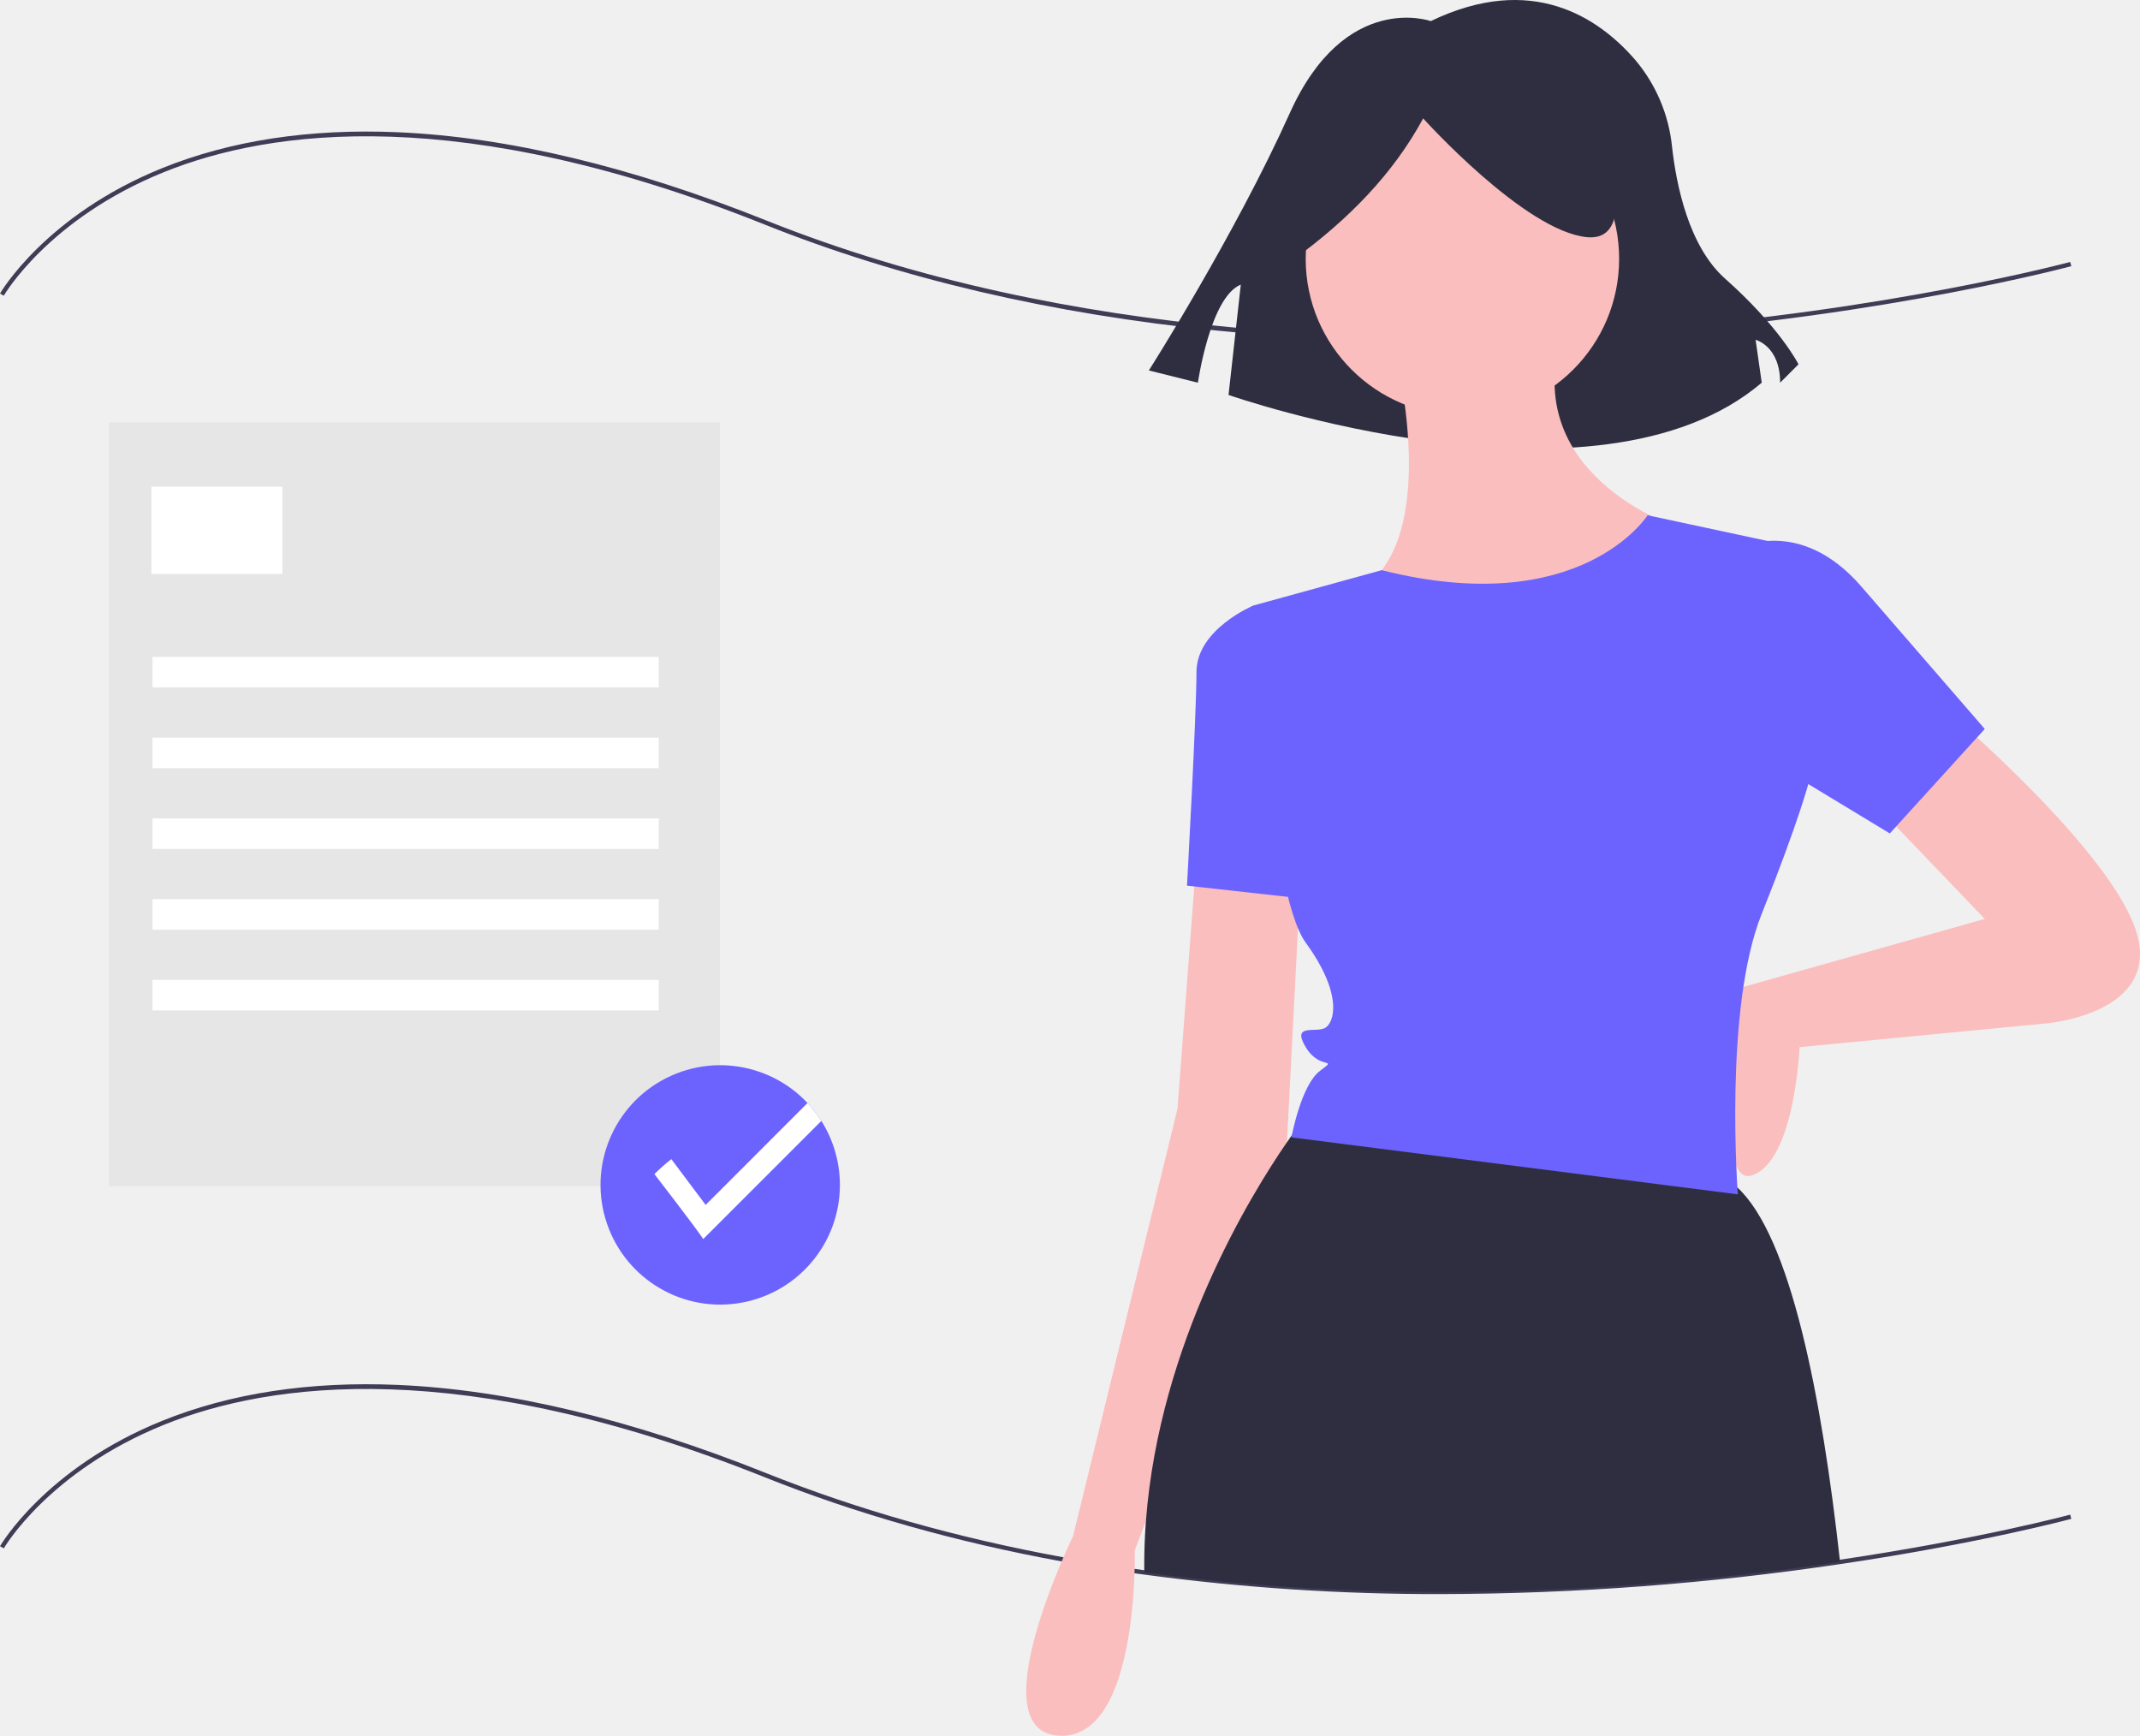
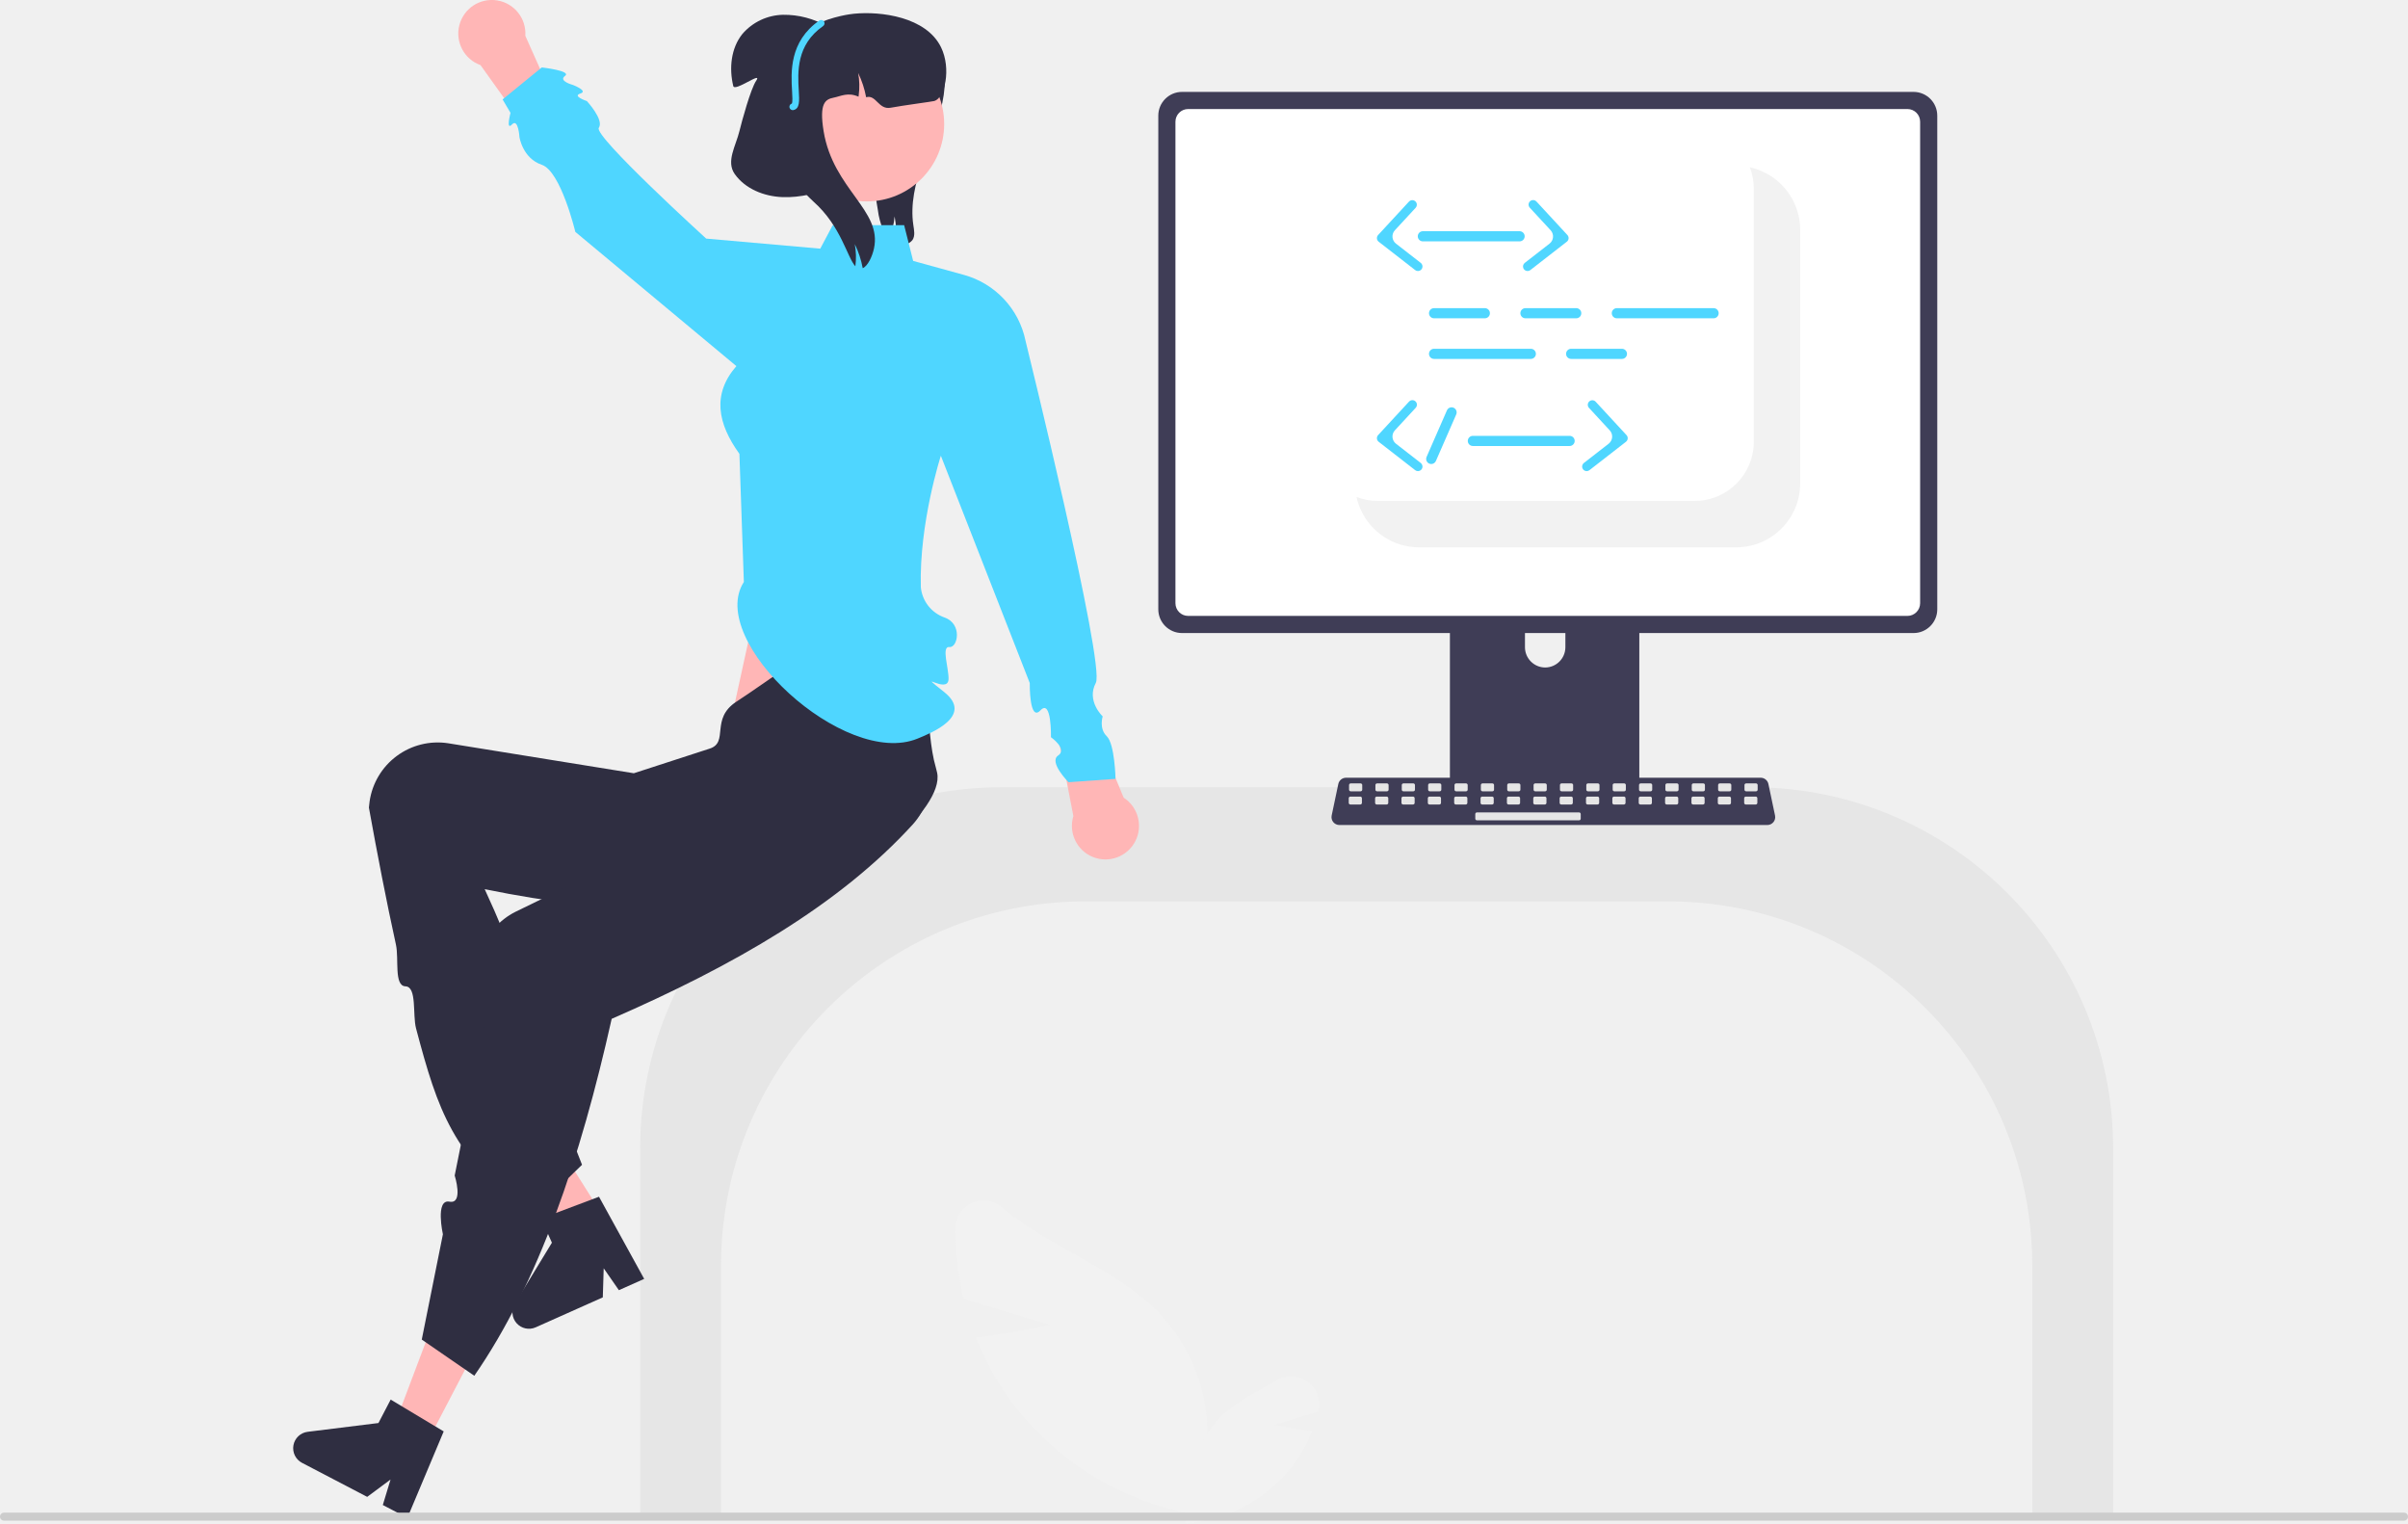
- <svg xmlns="http://www.w3.org/2000/svg" id="f9d61bf9-0ef1-4a80-973b-f2b4c4b57253" data-name="Layer 1" width="816.362" height="662.161" viewBox="0 0 816.362 662.161">
-   <path d="M741.83,727.019A836.665,836.665,0,0,1,628.214,719.574c-1.229-.157-2.476-.333-3.714-.517-9.244-1.315-18.492-2.817-27.483-4.467-40.461-7.399-78.616-18.206-113.405-32.122C367.841,636.159,295.051,646.015,254.375,662.437c-44.021,17.773-60.942,46.851-61.108,47.142l-1.448-.822c.168-.296,17.308-29.807,61.809-47.814,26.092-10.558,56.361-15.172,89.973-13.719,41.956,1.817,89.271,13.154,140.629,33.697,34.686,13.875,72.734,24.652,113.086,32.031,8.969,1.645,18.196,3.145,27.424,4.456,1.232.184,2.467.358,3.693.515,102.082,14.042,200.561,5.574,265.201-4.002,53.28-7.893,87.568-17.121,87.909-17.213l.436,1.606c-.341.093-34.715,9.345-88.1,17.253A1049.775,1049.775,0,0,1,741.83,727.019Z" transform="translate(-191.8189 -118.9194)" fill="#3f3d56" />
-   <path d="M741.943,249.185c-29.349 0-57.922-1.373-85.489-4.119-63.347-6.309-121.499-19.921-172.843-40.458-115.77-46.309-188.56-36.454-229.237-20.031-44.021,17.772-60.942,46.85-61.108,47.142l-1.448-.822c.168-.296,17.308-29.806,61.809-47.814,26.092-10.558,56.361-15.175,89.973-13.719,41.956,1.817,89.271,13.154,140.629,33.697,115.953,46.381,244.981,48.204,332.803,41.571,95.19-7.193,163.828-25.599,164.51-25.784l.436,1.606c-.683.186-69.445,18.628-164.784,25.835C791.668,248.22,766.532,249.185,741.943,249.185Z" transform="translate(-191.8189 -118.9194)" fill="#3f3d56" />
-   <path d="M737.632,126.969s-32.731-11.69-53.773,35.069-53.773,98.194-53.773,98.194l18.704,4.676s4.676-32.731,16.366-37.407l-4.676,42.083S800.757,318.681,863.881,264.908l-2.338-16.366s9.352,2.338,9.352,16.366l7.014-7.014s-7.014-14.028-28.055-32.731c-13.811-12.276-18.557-35.632-20.188-50.234a60.789,60.789,0,0,0-13.995-33.104C801.688,125.62,776.208,108.396,737.632,126.969Z" transform="translate(-191.8189 -118.9194)" fill="#2f2e41" />
-   <path d="M936.289,391.56s61.593,52.535,70.651,83.332-34.42,34.42-34.42,34.42L878.318,518.37s-1.812,43.478-18.116,48.912-3.31-71.897-3.31-71.897l92.077-25.928L907.303,425.98Z" transform="translate(-191.8189 -118.9194)" fill="#fbbebe" />
-   <path d="M648.249,445.907l-7.246,96.013L601.149,704.961s-36.231,74.274-5.435,76.086S624.699,710.396,624.699,710.396L682.669,556.413l5.435-105.071Z" transform="translate(-191.8189 -118.9194)" fill="#fbbebe" />
-   <circle cx="557.878" cy="98.73" r="59.782" fill="#fbbebe" />
-   <path d="M722.524,246.635s21.739,77.897-12.681,97.825,86.955,34.42,119.563-25.362c0,0-57.97-19.927-41.666-72.463Z" transform="translate(-191.8189 -118.9194)" fill="#fbbebe" />
-   <path d="M680.858,353.517l-10.869-3.623s-21.739,9.058-21.739,25.362-3.623,81.521-3.623,81.521l48.912,5.435Z" transform="translate(-191.8189 -118.9194)" fill="#6c63ff" />
-   <path d="M893.757,714.746c-66.875,9.907-164.346,17.907-265.429,4.004-.008-.999-.008-1.973-.008-2.922q0-8.479.649-16.767c5.178-68.033,40.227-124.751,53.788-144.407.683-.999,1.315-1.898,1.881-2.697,2.19-3.072,3.463-4.695,3.463-4.695s105.071-1.715,159.417,20.022a23.376,23.376,0,0,1,7.076,4.629C874.859,590.61,886.764,651.317,893.757,714.746Z" transform="translate(-191.8189 -118.9194)" fill="#2f2e41" />
-   <path d="M854.768,328.155s23.55-12.681,47.101,14.493l47.101,54.347-36.231,39.854-68.84-41.666Z" transform="translate(-191.8189 -118.9194)" fill="#6c63ff" />
-   <path d="M685.098,218.029c21.163-15.316,38.294-32.957,49.627-53.942,0,0,38.838,43.154,62.573,45.311s2.158-51.784,2.158-51.784l-43.154-10.788-40.996,4.315-32.365,21.577Z" transform="translate(-191.8189 -118.9194)" fill="#2f2e41" />
-   <path d="M820.348,315.474s-25.352,40.084-101.443,20.948L675.727,348.314l-5.739,1.581s5.435,108.694,19.927,128.621,10.869,30.797,7.246,32.608-12.681-1.812-7.246,7.246,12.681,3.623,5.435,9.058-10.869,25.362-10.869,25.362L854.768,574.529s-5.435-70.651,9.058-106.882,18.116-50.724,18.116-50.724l-10.869-90.578Z" transform="translate(-191.8189 -118.9194)" fill="#6c63ff" />
-   <rect x="41.517" y="161.09" width="233.102" height="291.378" fill="#e6e6e6" />
-   <rect x="57.751" y="185.649" width="49.951" height="33.3" fill="#fff" />
-   <rect x="58.167" y="250.585" width="193.142" height="11.655" fill="#fff" />
-   <rect x="58.167" y="281.388" width="193.142" height="11.655" fill="#fff" />
-   <rect x="58.167" y="312.191" width="193.142" height="11.655" fill="#fff" />
-   <rect x="58.167" y="342.994" width="193.142" height="11.655" fill="#fff" />
-   <rect x="58.167" y="373.796" width="193.142" height="11.655" fill="#fff" />
-   <path d="M512.226,570.972a45.659,45.659,0,1,1-7.076-24.459A45.783,45.783,0,0,1,512.226,570.972Z" transform="translate(-191.8189 -118.9194)" fill="#6c63ff" />
-   <path d="M505.15,546.513l-45.072,45.064c-2.833-4.386-18.615-24.767-18.615-24.767a63.866,63.866,0,0,1,6.46-5.703l13.087,17.449,38.861-38.862A45.599,45.599,0,0,1,505.15,546.513Z" transform="translate(-191.8189 -118.9194)" fill="#fff" />
+ <svg xmlns="http://www.w3.org/2000/svg" data-name="Layer 1" width="717.67" height="453.964" viewBox="0 0 717.67 453.964">
+   <path d="M527.601,309.438a3.827,3.827,0,0,1-4.314,1.257,5.829,5.829,0,0,1-.679-.248,28.826,28.826,0,0,0-.367-7.989,21.362,21.362,0,0,1-1.64,6.57,8.911,8.911,0,0,1-1.76-2.513,22.425,22.425,0,0,1-1.603-6.046c-1.204-7.088-2.393-14.462-.428-21.389,2.879-10.119,11.957-17.393,15.749-27.211l1.868-1.677c3.198,5.445,3.339,12.212,2.036,18.387-1.297,6.187-3.909,11.994-5.975,17.96s-3.613,12.313-2.655,18.556C528.054,306.566,528.39,308.181,527.601,309.438Z" transform="translate(-255.6148 -237.9612)" fill="#2f2e41" />
+   <polygon points="230.469 157.098 218.295 212.779 271.469 230.098 263.65 157.098 230.469 157.098" fill="#ffb6b6" />
+   <path d="M861.314,690.559h24.096V580.09A107.653,107.653,0,0,0,777.879,472.559H553.94A107.653,107.653,0,0,0,446.41,580.09V690.559h24.096V615.09A108.654,108.654,0,0,1,579.036,506.559H752.783A108.654,108.654,0,0,1,861.314,615.09Z" transform="translate(-255.6148 -237.9612)" fill="#e6e6e6" />
+   <path d="M568.509,632.767l-25.68-7.775a88.484,88.484,0,0,1-2.509-20.963,8.399,8.399,0,0,1,13.815-6.355c13.773,11.814,33.948,18.118,46.968,31.58a52.073,52.073,0,0,1,13.888,42.946l5.621,18.181a87.259,87.259,0,0,1-63.977-35.285,84.287,84.287,0,0,1-10.122-18.565C557.405,635.296,568.509,632.767,568.509,632.767Z" transform="translate(-255.6148 -237.9612)" fill="#f2f2f2" />
+   <path d="M635.438,662.54l13.098-3.966q.025-.104.05-.209a8.409,8.409,0,0,0-12.483-9.094c-5.946,3.532-12.548,6.573-17.289,11.476a26.559,26.559,0,0,0-7.083,21.904l-2.867,9.273a44.505,44.505,0,0,0,32.63-17.996,42.989,42.989,0,0,0,5.162-9.469C641.101,663.83,635.438,662.54,635.438,662.54Z" transform="translate(-255.6148 -237.9612)" fill="#f2f2f2" />
+   <path d="M741.463,391.091H690.458a2.721,2.721,0,0,0-2.717,2.724v80.574h56.447V393.815A2.723,2.723,0,0,0,741.463,391.091Zm-25.331,45.781a6.051,6.051,0,0,1-6.023-6.023v-9.293a6.023,6.023,0,0,1,12.046,0v9.293a6.051,6.051,0,0,1-6.023,6.023Z" transform="translate(-255.6148 -237.9612)" fill="#3f3d56" />
+   <path d="M825.924,265.347H607.895a7.078,7.078,0,0,0-7.066,7.066V419.54a7.073,7.073,0,0,0,7.066,7.066h218.029a7.073,7.073,0,0,0,7.066-7.066V272.413A7.078,7.078,0,0,0,825.924,265.347Z" transform="translate(-255.6148 -237.9612)" fill="#3f3d56" />
+   <path d="M824.104,270.45H609.717a3.787,3.787,0,0,0-3.779,3.787V417.718a3.786,3.786,0,0,0,3.779,3.779H824.104a3.786,3.786,0,0,0,3.779-3.779V274.237A3.787,3.787,0,0,0,824.104,270.45Z" transform="translate(-255.6148 -237.9612)" fill="#fff" />
+   <path d="M687.565,471.812v7.774a1.523,1.523,0,0,0,1.52,1.52h53.758a1.527,1.527,0,0,0,1.52-1.52V471.812Z" transform="translate(-255.6148 -237.9612)" fill="#3f3d56" />
+   <path d="M782.345,483.811H654.796a2.346,2.346,0,0,1-2.296-2.83l1.979-9.4a2.356,2.356,0,0,1,2.296-1.863H780.366a2.356,2.356,0,0,1,2.296,1.863l1.979,9.4a2.346,2.346,0,0,1-2.296,2.83Z" transform="translate(-255.6148 -237.9612)" fill="#3f3d56" />
+   <rect x="402.066" y="233.45" width="3.928" height="2.357" rx="0.488" fill="#e6e6e6" />
+   <rect x="409.923" y="233.45" width="3.928" height="2.357" rx="0.488" fill="#e6e6e6" />
+   <rect x="417.779" y="233.45" width="3.928" height="2.357" rx="0.488" fill="#e6e6e6" />
+   <rect x="425.636" y="233.45" width="3.928" height="2.357" rx="0.488" fill="#e6e6e6" />
+   <rect x="433.493" y="233.45" width="3.928" height="2.357" rx="0.488" fill="#e6e6e6" />
+   <rect x="441.35" y="233.45" width="3.928" height="2.357" rx="0.488" fill="#e6e6e6" />
+   <rect x="449.207" y="233.45" width="3.928" height="2.357" rx="0.488" fill="#e6e6e6" />
+   <rect x="457.063" y="233.45" width="3.928" height="2.357" rx="0.488" fill="#e6e6e6" />
+   <rect x="464.92" y="233.45" width="3.928" height="2.357" rx="0.488" fill="#e6e6e6" />
+   <rect x="472.777" y="233.45" width="3.928" height="2.357" rx="0.488" fill="#e6e6e6" />
+   <rect x="480.634" y="233.45" width="3.928" height="2.357" rx="0.488" fill="#e6e6e6" />
+   <rect x="488.49" y="233.45" width="3.928" height="2.357" rx="0.488" fill="#e6e6e6" />
+   <rect x="496.347" y="233.45" width="3.928" height="2.357" rx="0.488" fill="#e6e6e6" />
+   <rect x="504.204" y="233.45" width="3.928" height="2.357" rx="0.488" fill="#e6e6e6" />
+   <rect x="512.061" y="233.45" width="3.928" height="2.357" rx="0.488" fill="#e6e6e6" />
+   <rect x="519.917" y="233.45" width="3.928" height="2.357" rx="0.488" fill="#e6e6e6" />
+   <rect x="401.973" y="237.378" width="3.928" height="2.357" rx="0.488" fill="#e6e6e6" />
+   <rect x="409.83" y="237.378" width="3.928" height="2.357" rx="0.488" fill="#e6e6e6" />
+   <rect x="417.687" y="237.378" width="3.928" height="2.357" rx="0.488" fill="#e6e6e6" />
+   <rect x="425.543" y="237.378" width="3.928" height="2.357" rx="0.488" fill="#e6e6e6" />
+   <rect x="433.4" y="237.378" width="3.928" height="2.357" rx="0.488" fill="#e6e6e6" />
+   <rect x="441.257" y="237.378" width="3.928" height="2.357" rx="0.488" fill="#e6e6e6" />
+   <rect x="449.114" y="237.378" width="3.928" height="2.357" rx="0.488" fill="#e6e6e6" />
+   <rect x="456.97" y="237.378" width="3.928" height="2.357" rx="0.488" fill="#e6e6e6" />
+   <rect x="464.827" y="237.378" width="3.928" height="2.357" rx="0.488" fill="#e6e6e6" />
+   <rect x="472.684" y="237.378" width="3.928" height="2.357" rx="0.488" fill="#e6e6e6" />
+   <rect x="480.541" y="237.378" width="3.928" height="2.357" rx="0.488" fill="#e6e6e6" />
+   <rect x="488.398" y="237.378" width="3.928" height="2.357" rx="0.488" fill="#e6e6e6" />
+   <rect x="496.254" y="237.378" width="3.928" height="2.357" rx="0.488" fill="#e6e6e6" />
+   <rect x="504.111" y="237.378" width="3.928" height="2.357" rx="0.488" fill="#e6e6e6" />
+   <rect x="511.968" y="237.378" width="3.928" height="2.357" rx="0.488" fill="#e6e6e6" />
+   <rect x="519.825" y="237.378" width="3.928" height="2.357" rx="0.488" fill="#e6e6e6" />
+   <rect x="439.686" y="242.092" width="31.427" height="2.357" rx="0.488" fill="#e6e6e6" />
+   <path d="M792.138,306.469v75.52a19.073,19.073,0,0,1-19.07,19.07h-94.52a19.081,19.081,0,0,1-17.51-11.49,17.984,17.984,0,0,1-1.13-3.51,17.367,17.367,0,0,0,6.3,1.17h94.52a17.605,17.605,0,0,0,17.58-17.58v-75.52a17.368,17.368,0,0,0-1.17-6.3,17.988,17.988,0,0,1,3.51,1.13A19.081,19.081,0,0,1,792.138,306.469Z" transform="translate(-255.6148 -237.9612)" fill="#f2f2f2" />
+   <polygon points="183.897 368.973 174.522 374.778 146.903 340.828 160.739 332.262 183.897 368.973" fill="#ffb6b6" />
+   <path d="M447.605,619.06l-7.541,3.367-4.524-6.519-.269,8.659-20.001,8.929a4.924,4.924,0,0,1-6.214-7.056l11.048-18.162-3.213-7.198,17.248-6.497Z" transform="translate(-255.6148 -237.9612)" fill="#2f2e41" />
+   <path d="M413.25,600.403l15.834-15.344c-11.764-29.029-12.704-47.022-29.012-82.131,38.693,7.914,66.356,7.433,98.356.337,10.833-2.365,38.786-23.956,36.487-35.027q-.161-.776-.381-1.538c-3.435-11.711-1.016-29.646-8.451-42.642-13.755-5.186-34.653,12.326-51,23-7.883,5.147-2.112,12.161-8,14l-22.569,7.326-55.373-8.943a20.511,20.511,0,0,0-23.376,17.359q-.141.902-.204,1.813c2.548,14.103,5.204,27.837,8.063,40.873.923,4.208-.635,12.275,2.836,12.395s2.073,8.464,3.154,12.543C386.269,569.54,390.477,581.694,413.25,600.403Z" transform="translate(-255.6148 -237.9612)" fill="#2f2e41" />
+   <polygon points="127.329 429.745 117.562 424.647 133.015 383.711 147.43 391.235 127.329 429.745" fill="#ffb6b6" />
+   <path d="M381.316,637.145l15.661,10.783c19.195-27.76,31.658-64.854,40.939-106.36,36.139-15.765,67.761-33.801,89.796-57.993a20.915,20.915,0,0,0-1.209-29.095q-.578-.542-1.196-1.039c-9.545-7.603-30.743-3.228-44.292-9.583l-24.204,33.5,2.782,7.803-8.42,4.099-7.109,3.461-8.138,3.962L409.248,509.669a20.484,20.484,0,0,0-9.089,27.629q.404.818.878,1.6l-9.908,49.36s2.726,8.593-1.563,7.789-1.952,9.725-1.952,9.725Z" transform="translate(-255.6148 -237.9612)" fill="#2f2e41" />
+   <path d="M377.029,690.267l-7.321-3.821,2.301-7.594-6.955,5.165-19.418-10.135a4.924,4.924,0,0,1,1.673-9.252l21.096-2.616,3.647-6.988,15.802,9.486Z" transform="translate(-255.6148 -237.9612)" fill="#2f2e41" />
+   <path d="M590.506,475.665l-11.423-27.606-9,5,5.435,28.082a10.001,10.001,0,1,0,14.988-5.476Z" transform="translate(-255.6148 -237.9612)" fill="#ffb6b6" />
+   <path d="M398.823,257.368l17.381,24.3,7.633-6.909L412.18,248.638a10.001,10.001,0,1,0-13.357,8.73Z" transform="translate(-255.6148 -237.9612)" fill="#ffb6b6" />
+   <path d="M477.312,411.382c-11.274,17.486,30.028,55.586,51.772,46.677,3.807-1.56,16.904-6.713,7.952-13.856s1.038.851,1.274-3.799c.158-3.109-2.249-9.929.262-9.637s3.953-6.971-1.517-8.822a10.618,10.618,0,0,1-7-9c-.523-19.167,5.968-39.177,5.968-39.177l26.498,67.735s-.196,11.719,3.183,8.137,3.133,8.009,3.133,8.009,5.025,3.507,2.135,5.458,3.111,7.952,3.111,7.952l14-1s-.219-10.4-2.61-12.7-1.216-5.919-1.216-5.919-4.928-4.584-2.051-9.983-20.951-101.961-20.951-101.961a25.72,25.72,0,0,0-18.366-19.62l-15.121-4.163-2.685-10.653H503.792l-3.709,7-34-3s-33.643-30.61-32-33-3.573-7.986-3.573-7.986-4.454-1.458-1.941-2.236-2.237-2.578-2.237-2.578-4.4-1.156-2.325-2.678-6.925-2.522-6.925-2.522l-11.677,9.528,2.36,4.002s-1.439,5.449.439,3.46,2.232,3.784,2.232,3.784.959,6.322,6.646,8.227,10,20,10,20l48,40c-7.311,8.391-5.571,17.166.906,26.142Z" transform="translate(-255.6148 -237.9612)" fill="#4fd6ff" />
+   <circle cx="258.343" cy="36.964" r="23.056" fill="#ffb6b6" />
+   <path d="M534.083,268.059c-.59.17-9.25,1.3-13,2-3.68.69-4.32-4-7.33-3.12a.127.127,0,0,0-.01-.06,28.344,28.344,0,0,0-2.37-7.17,21.178,21.178,0,0,1,.17,6.6.984.984,0,0,1-.02.17c-.01.1-.03.19-.04.29-3.18-1.4-5.2-.15-7.4.29-2.46.49-4.38,1.57-3,10,2.83,17.34,17.55,23.53,15,35-.5,2.27-1.76,5.11-3.34,5.82a28.344,28.344,0,0,0-2.37-7.17,21.178,21.178,0,0,1,.17,6.6c-2.45-2.65-4.22-11.91-12.46-19.25-2.03-1.8-12.2-12.48-13.42-15a32.136,32.136,0,0,1,.54,6.11,29.416,29.416,0,0,1-.28,4.1,1.151,1.151,0,0,1-.03.26c-.01.16-.04.3-.06.45-.02.17-.05.33-.08.5-3.33-.48-6.28-1.06-7.67-2.42-6.76-6.58,1.49-19.4,6-31,6.45-16.61,25.18-18.82,27-19,8.02-.81,21.57.91,26,10C539.183,258.429,537.203,267.159,534.083,268.059Z" transform="translate(-255.6148 -237.9612)" fill="#2f2e41" />
+   <path d="M485.468,271.808l16.701-25.98a25.612,25.612,0,0,0-13.188-3.46,16.419,16.419,0,0,0-12.109,5.711c-3.411,4.239-3.996,10.232-2.718,15.521C474.595,265.427,483,259,481,262c-1.642,2.349-4.327,12.222-5,15-1.084,4.472-4.063,9.062-1.409,12.821,3.139,4.444,8.74,6.654,14.177,6.878s10.788-1.282,15.954-2.989Z" transform="translate(-255.6148 -237.9612)" fill="#2f2e41" />
+   <path d="M491.886,270.783a1,1,0,0,1-.273-1.962c.262-.433.155-2.253.068-3.725-.325-5.524-.87-14.769,8.106-21.01a1.0 1,0,0,1,1.142,1.642c-8.055,5.601-7.571,13.815-7.251,19.25.183,3.107.315,5.352-1.57,5.779A.994.994,0,0,1,491.886,270.783Z" transform="translate(-255.6148 -237.9612)" fill="#4fd6ff" />
+   <path d="M255.615,689.912a1.186,1.186,0,0,0,1.183,1.19H972.095a1.19,1.19,0,0,0,0-2.38h-715.29a1.186,1.186,0,0,0-1.19,1.183Z" transform="translate(-255.6148 -237.9612)" fill="#ccc" />
+   <path d="M698.15,332.811H683.017a1.513,1.513,0,0,1,0-3.026h15.132a1.513,1.513,0,0,1,0,3.026Z" transform="translate(-255.6148 -237.9612)" fill="#4fd6ff" />
+   <path d="M725.387,332.811H710.255a1.513,1.513,0,1,1,0-3.026h15.132a1.513,1.513,0,1,1,0,3.026Z" transform="translate(-255.6148 -237.9612)" fill="#4fd6ff" />
+   <path d="M739.006,344.916H723.874a1.513,1.513,0,1,1,0-3.026h15.132a1.513,1.513,0,1,1,0,3.026Z" transform="translate(-255.6148 -237.9612)" fill="#4fd6ff" />
+   <path d="M711.852,344.916H683.017a1.513,1.513,0,0,1,0-3.026H711.852a1.513,1.513,0,0,1,0,3.026Z" transform="translate(-255.6148 -237.9612)" fill="#4fd6ff" />
+   <path d="M766.327,332.811H737.493a1.513,1.513,0,0,1,0-3.026h28.834a1.513,1.513,0,1,1,0,3.026Z" transform="translate(-255.6148 -237.9612)" fill="#4fd6ff" />
+   <path d="M708.509,309.887H679.675a1.513,1.513,0,1,1,0-3.026h28.834a1.513,1.513,0,1,1,0,3.026Z" transform="translate(-255.6148 -237.9612)" fill="#4fd6ff" />
+   <path d="M710.88,318.727a1.355,1.355,0,0,1-.832-2.425l7.383-5.739a2.714,2.714,0,0,0,.328-3.984l-6.199-6.711a1.355,1.355,0,1,1,1.99-1.839l9.205,9.965a1.355,1.355,0,0,1-.163,1.99l-10.881,8.458A1.351,1.351,0,0,1,710.88,318.727Z" transform="translate(-255.6148 -237.9612)" fill="#4fd6ff" />
+   <path d="M678.216,318.727a1.355,1.355,0,0,0,.832-2.425l-7.383-5.739a2.714,2.714,0,0,1-.328-3.984l6.199-6.711a1.355,1.355,0,0,0-1.99-1.839l-9.205,9.965a1.355,1.355,0,0,0,.163,1.99l10.881,8.458A1.351,1.351,0,0,0,678.216,318.727Z" transform="translate(-255.6148 -237.9612)" fill="#4fd6ff" />
+   <path d="M723.416,370.867H694.581a1.513,1.513,0,0,1,0-3.026h28.834a1.513,1.513,0,0,1,0,3.026Z" transform="translate(-255.6148 -237.9612)" fill="#4fd6ff" />
+   <path d="M728.497,378.352a1.355,1.355,0,0,1-.832-2.425l7.383-5.739a2.714,2.714,0,0,0,.328-3.984l-6.199-6.711a1.355,1.355,0,0,1,1.99-1.839l9.205,9.965a1.355,1.355,0,0,1-.163,1.99l-10.881,8.458A1.351,1.351,0,0,1,728.497,378.352Z" transform="translate(-255.6148 -237.9612)" fill="#4fd6ff" />
+   <path d="M678.216,378.352a1.355,1.355,0,0,0,.832-2.425l-7.383-5.739a2.714,2.714,0,0,1-.328-3.984l6.199-6.711a1.355,1.355,0,1,0-1.99-1.839l-9.205,9.965a1.355,1.355,0,0,0,.163,1.99l10.881,8.458A1.351,1.351,0,0,0,678.216,378.352Z" transform="translate(-255.6148 -237.9612)" fill="#4fd6ff" />
+   <path d="M680.789,374.113l6.061-13.865a1.513,1.513,0,0,1,2.773,1.212l-6.061,13.865a1.513,1.513,0,1,1-2.773-1.212Z" transform="translate(-255.6148 -237.9612)" fill="#4fd6ff" />
</svg>
